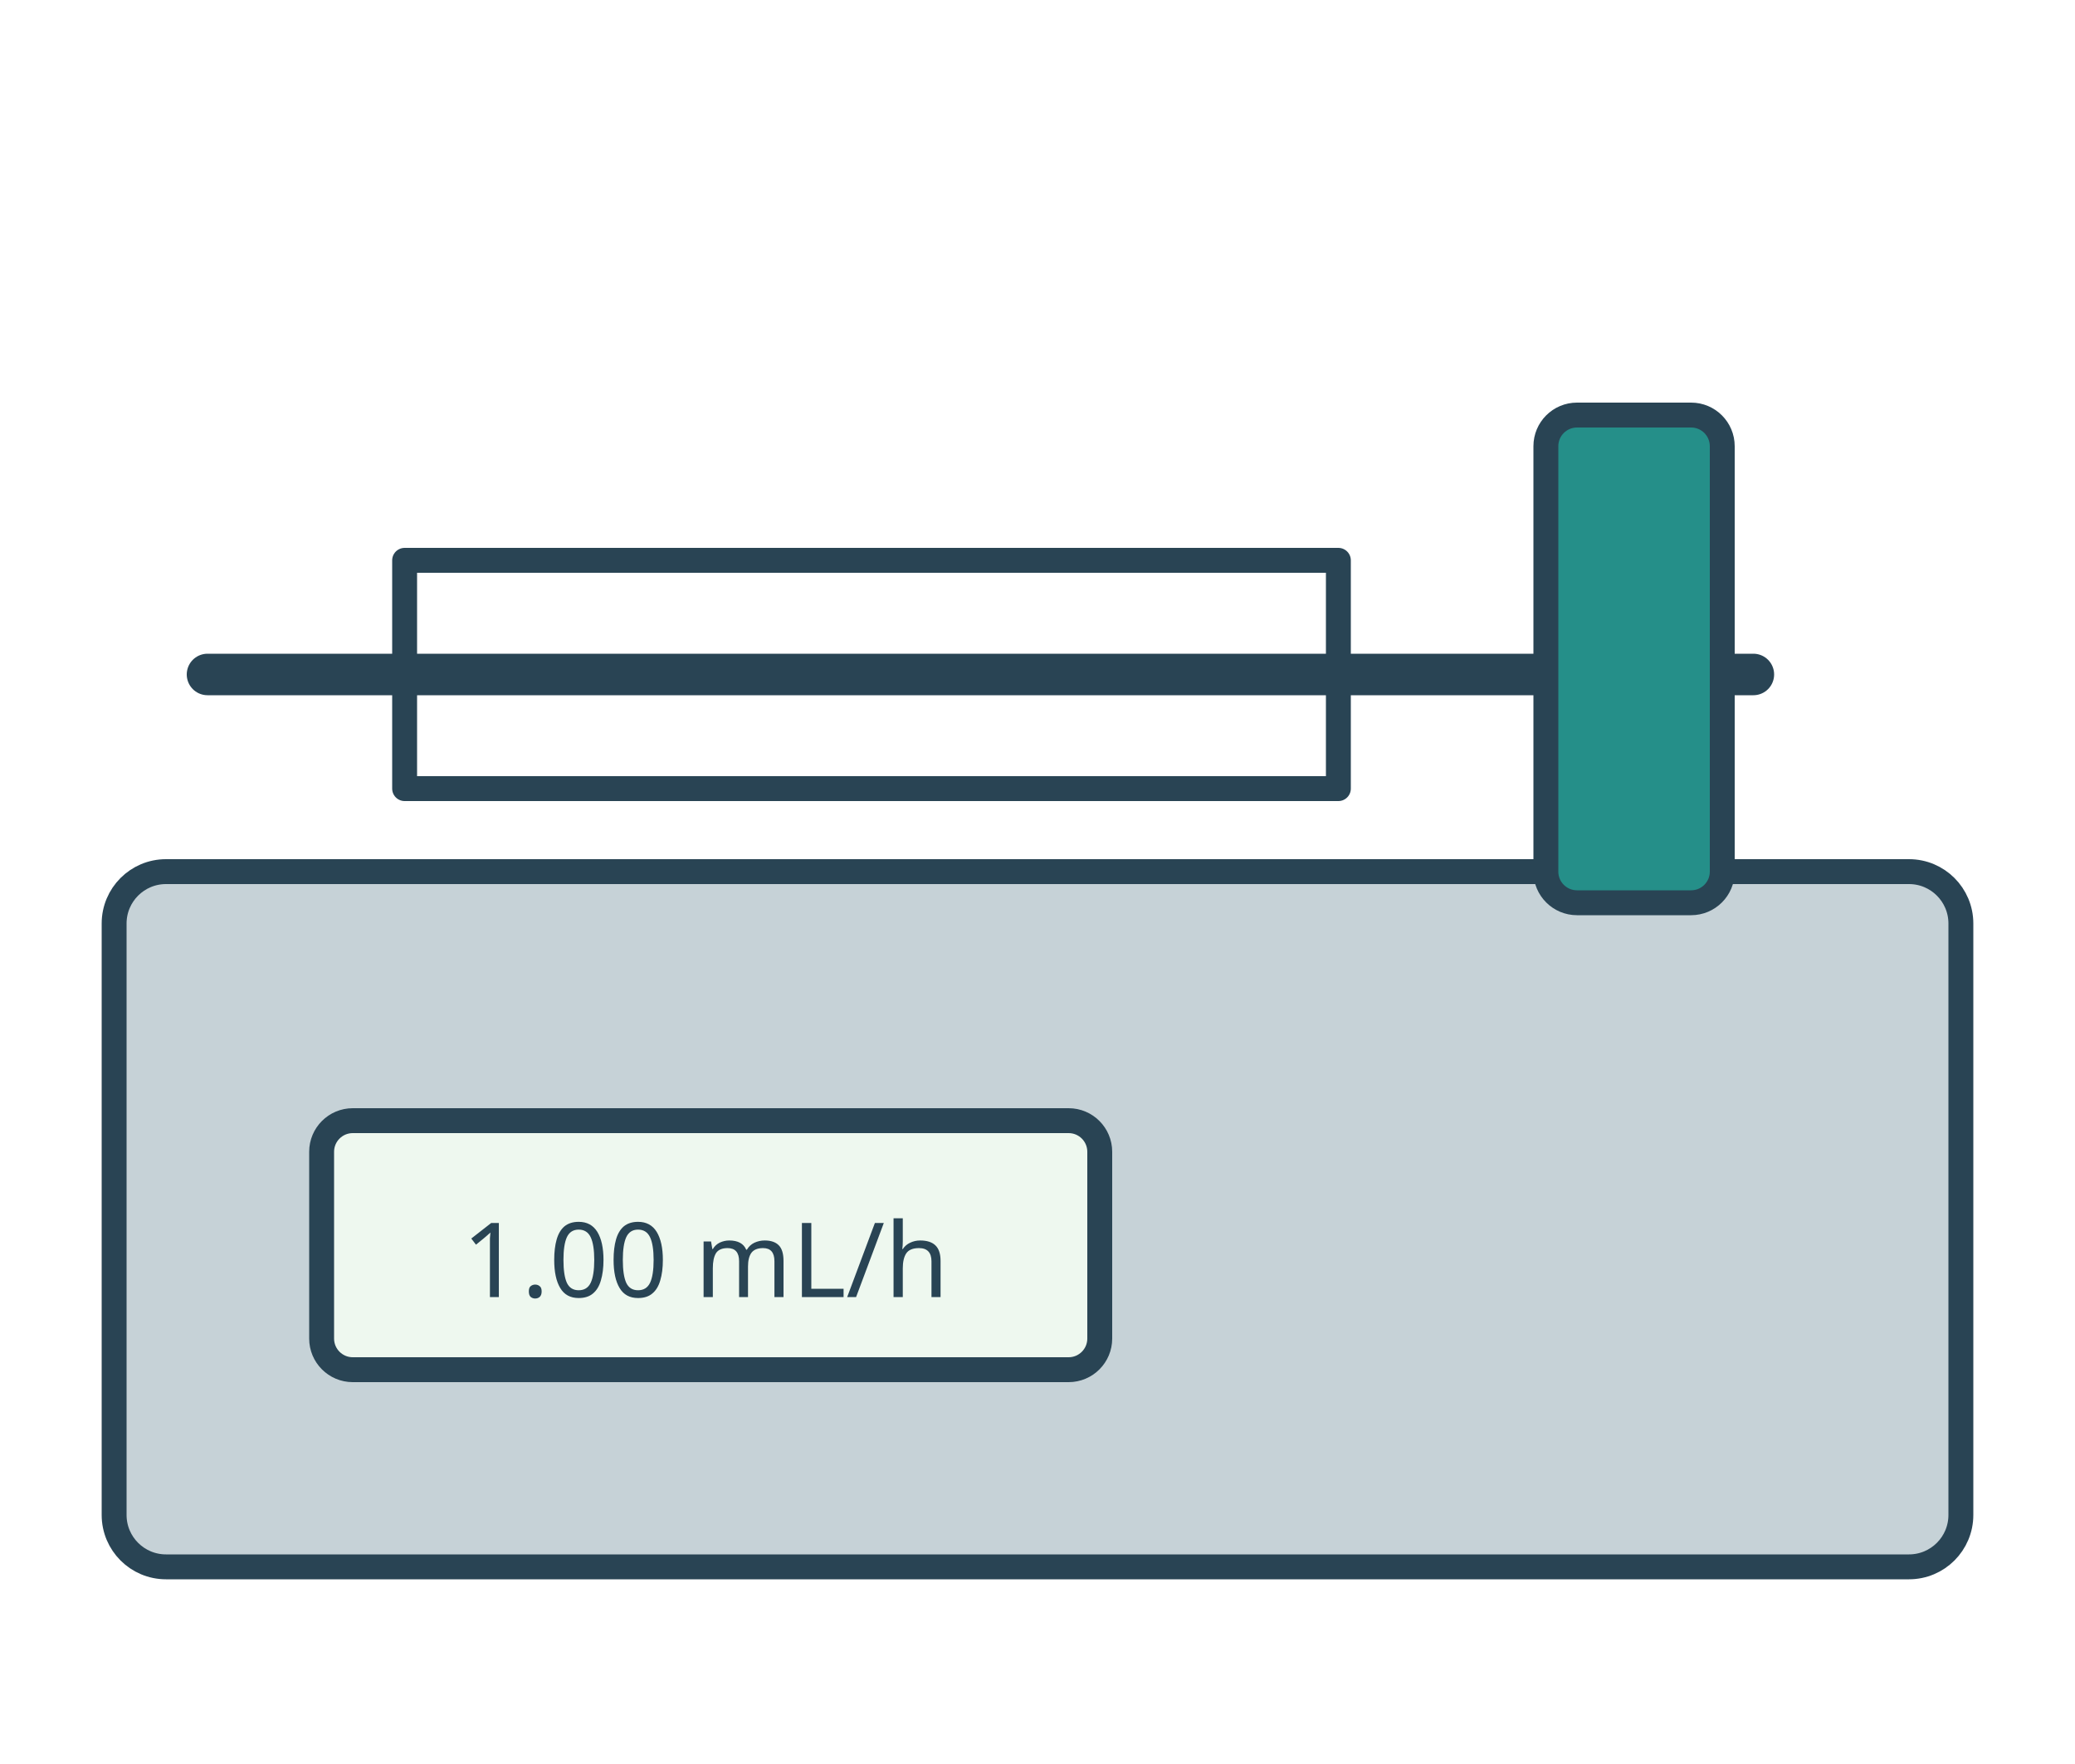
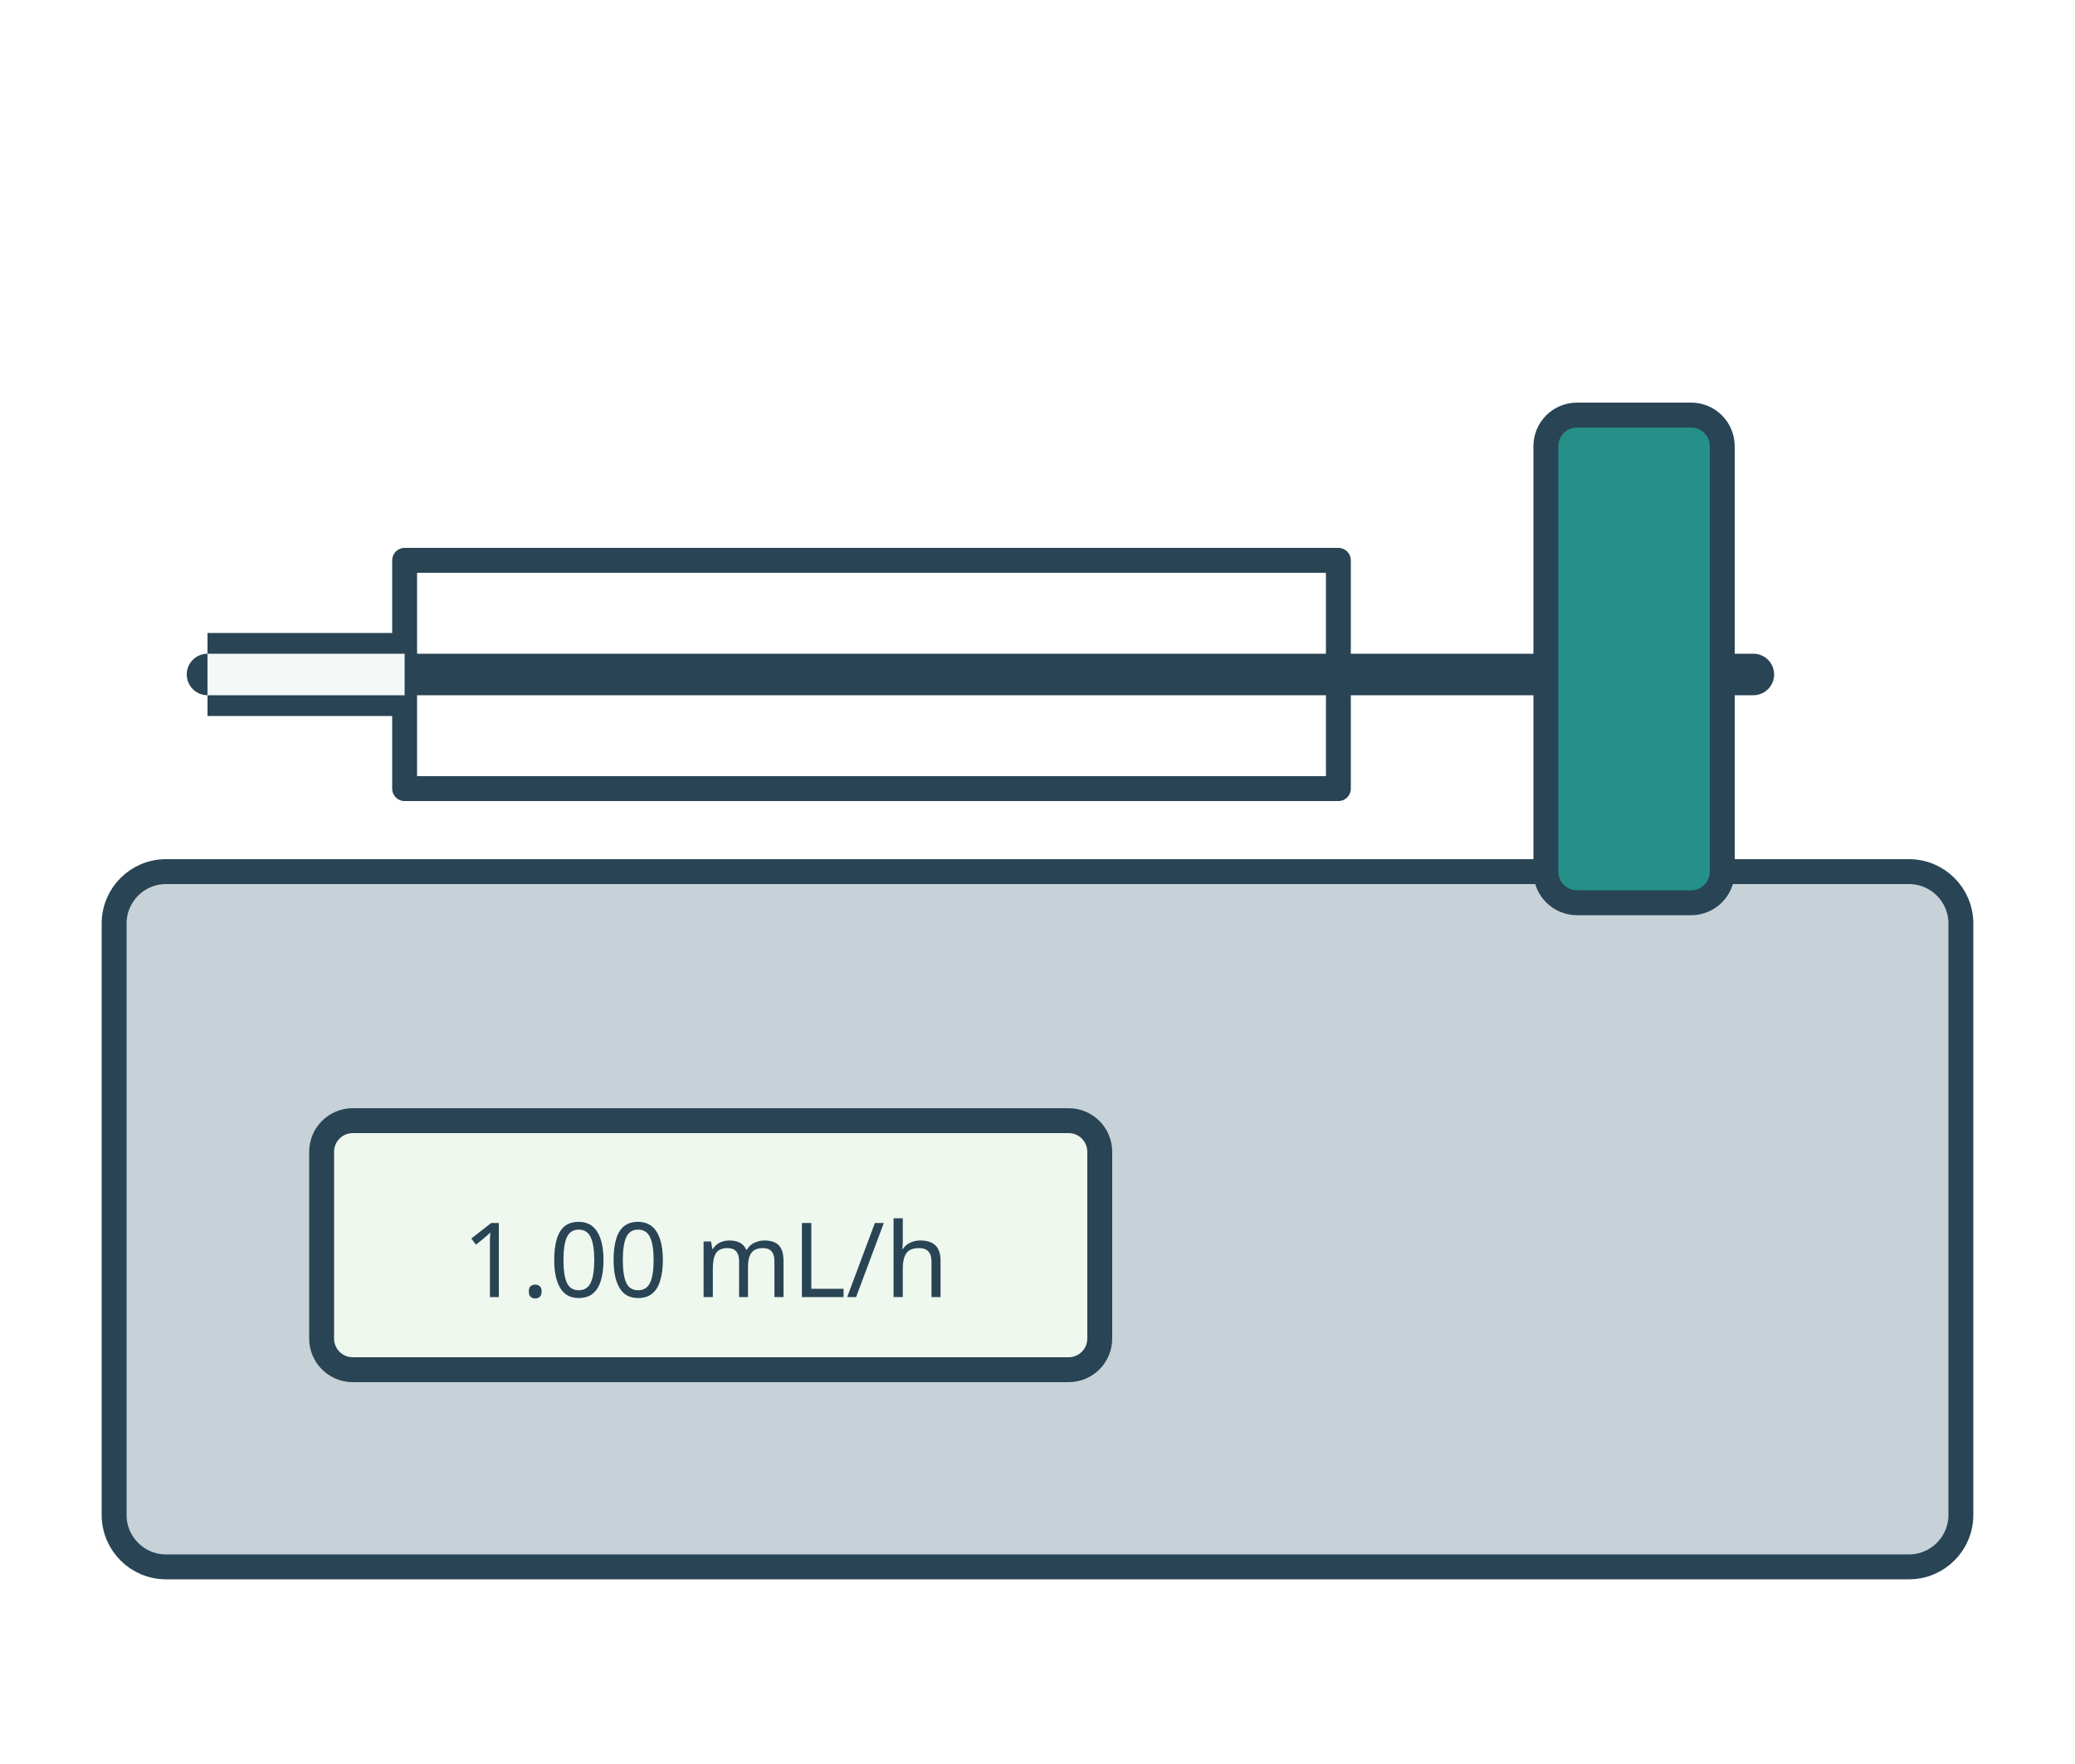
<svg xmlns="http://www.w3.org/2000/svg" width="200" height="170" viewBox="0 0 200 170">
  <g stroke="#294454" stroke-width="2.4" stroke-linejoin="round" stroke-linecap="round">
    <rect x="11" y="84" width="178" height="67" rx="5" fill="#c6d2d7" />
    <rect x="39" y="54" width="90" height="22" rx="0" fill="none" />
    <line x1="20" y1="65" x2="169" y2="65" stroke-width="4" />
    <rect x="149" y="40" width="17" height="47" rx="3" fill="#258f89" />
    <rect x="31" y="108" width="75" height="24" rx="3" fill="#eef8ef" />
    <text x="68" y="125" fill="#294454" stroke="none" font-size="10" font-family="sans-serif" text-anchor="middle">1.00 mL/h</text>
+     <path d="M39 65 H20" fill="none" stroke="#294454" stroke-width="8" stroke-linecap="butt" />
+     <path d="M39 65 H20" fill="none" stroke="#f4f9f8" stroke-width="4" stroke-linecap="butt" />
  </g>
</svg>
